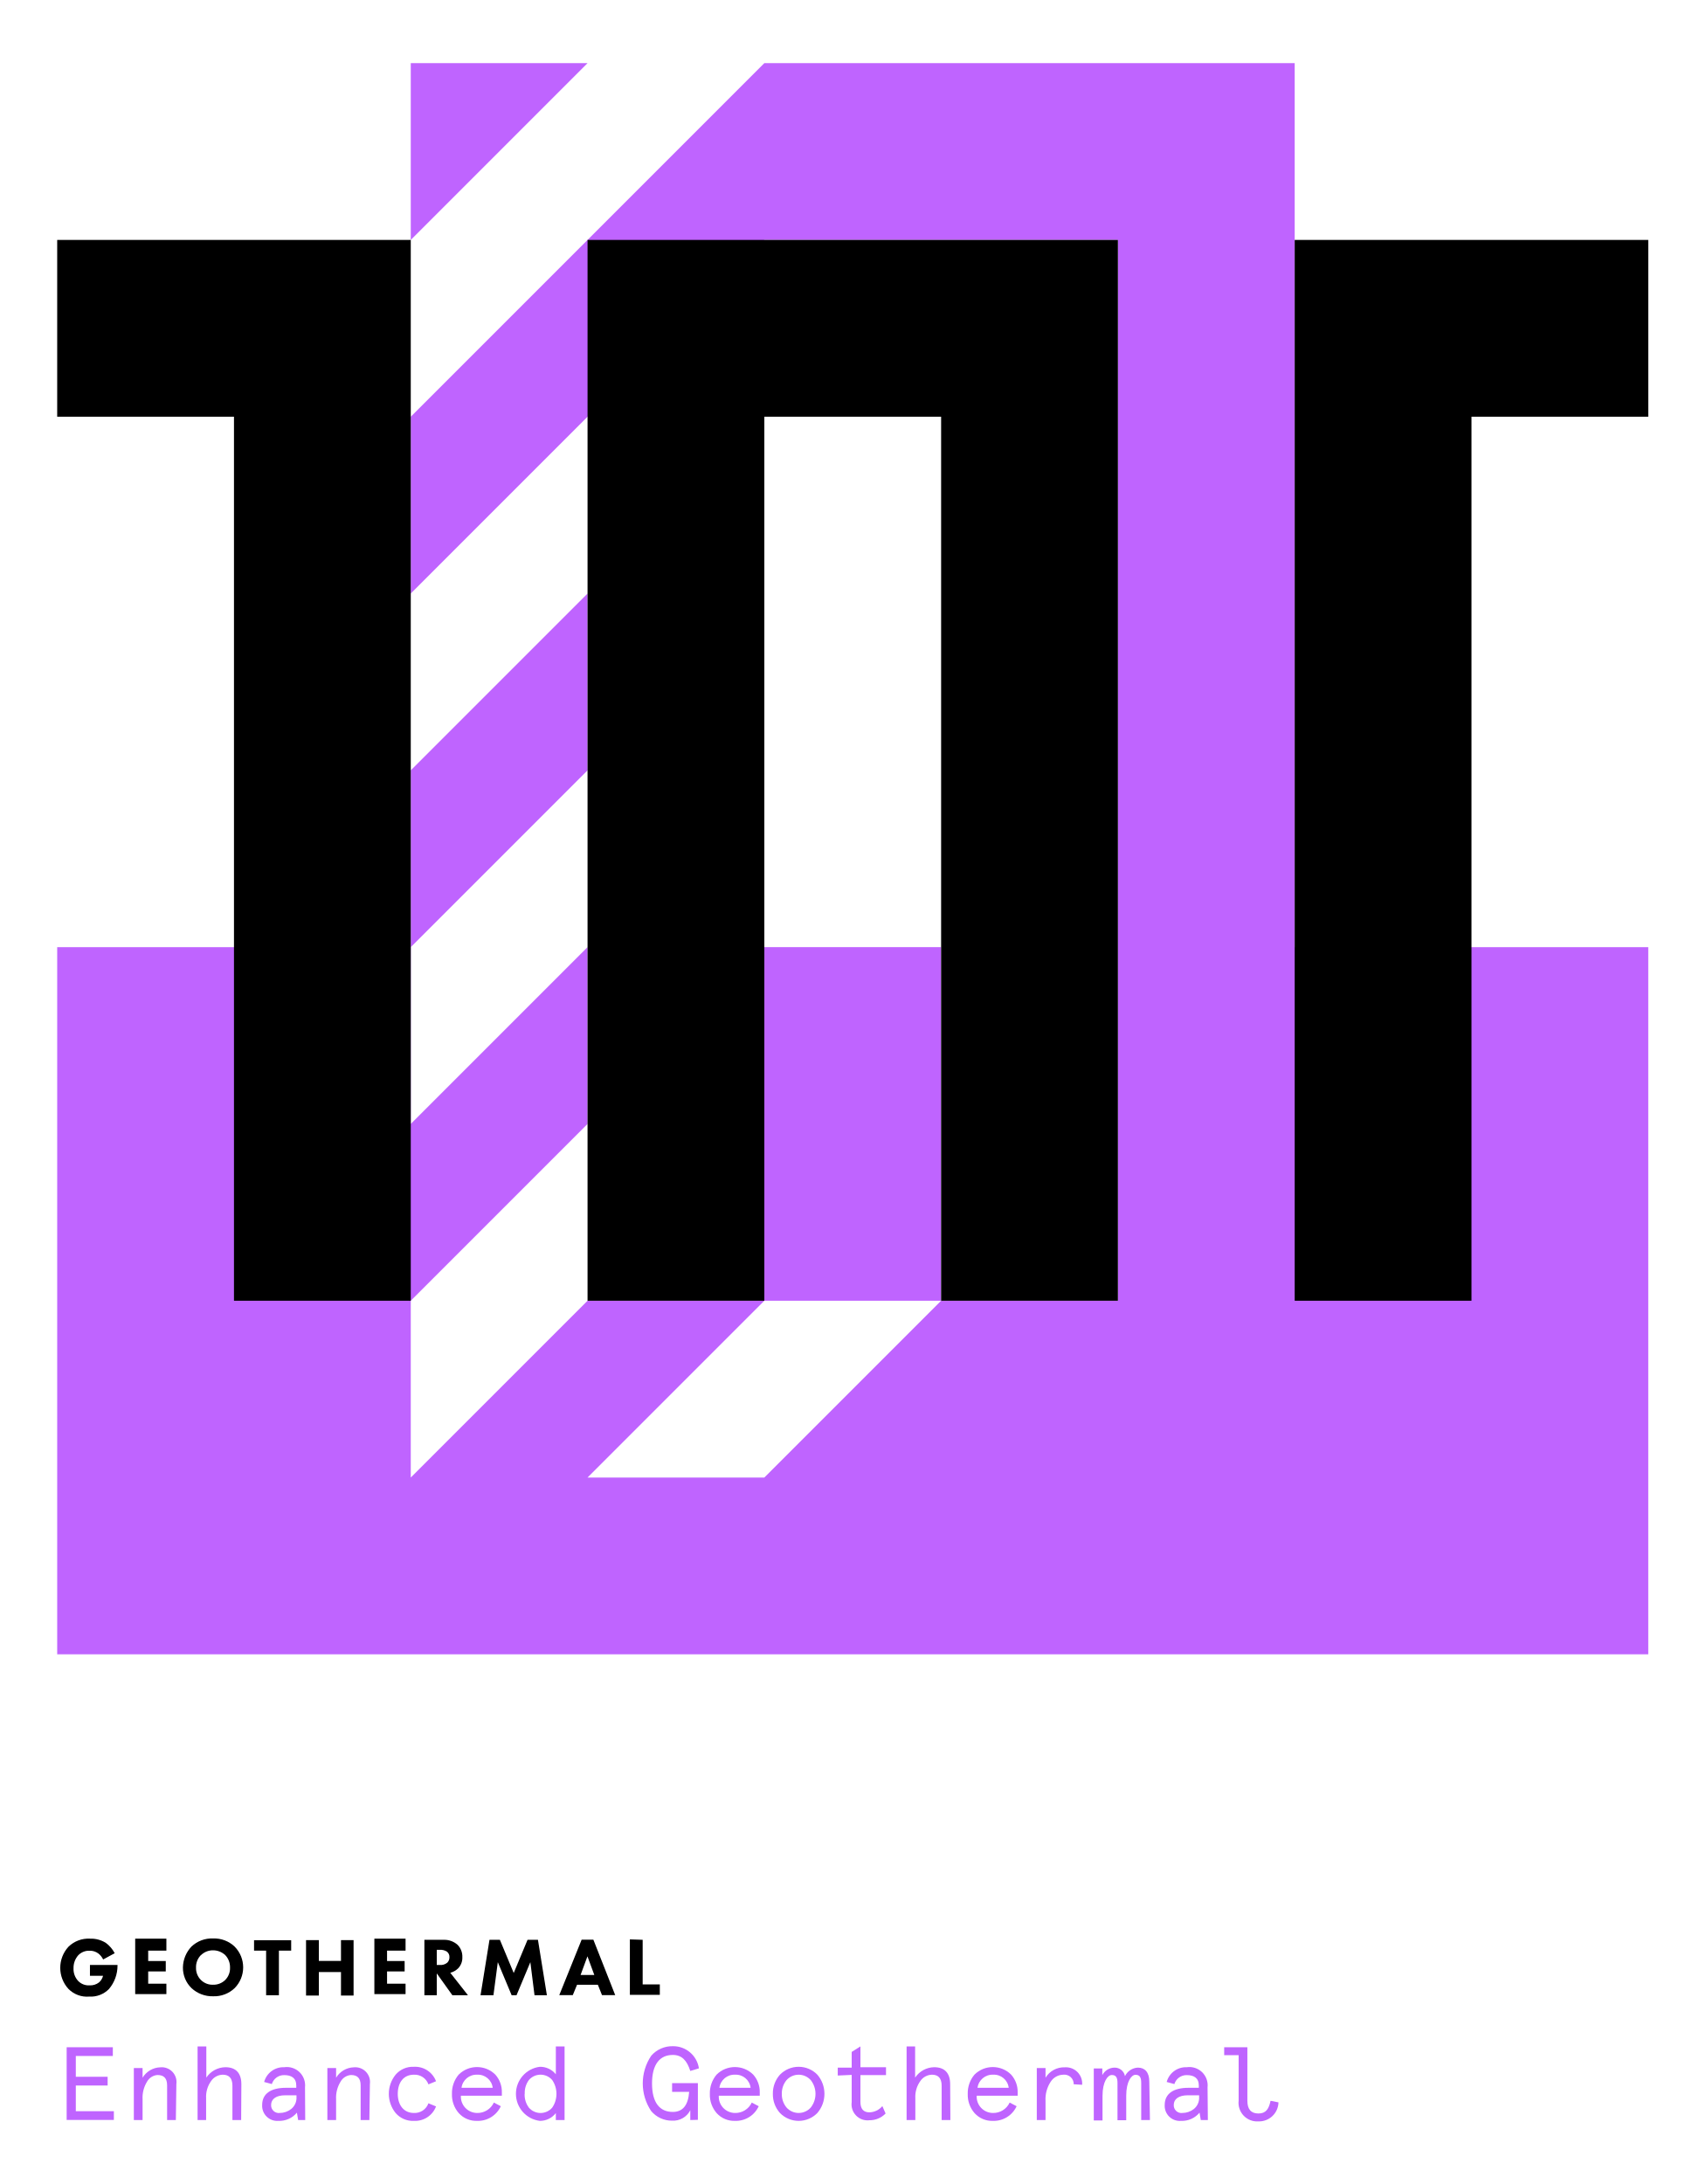
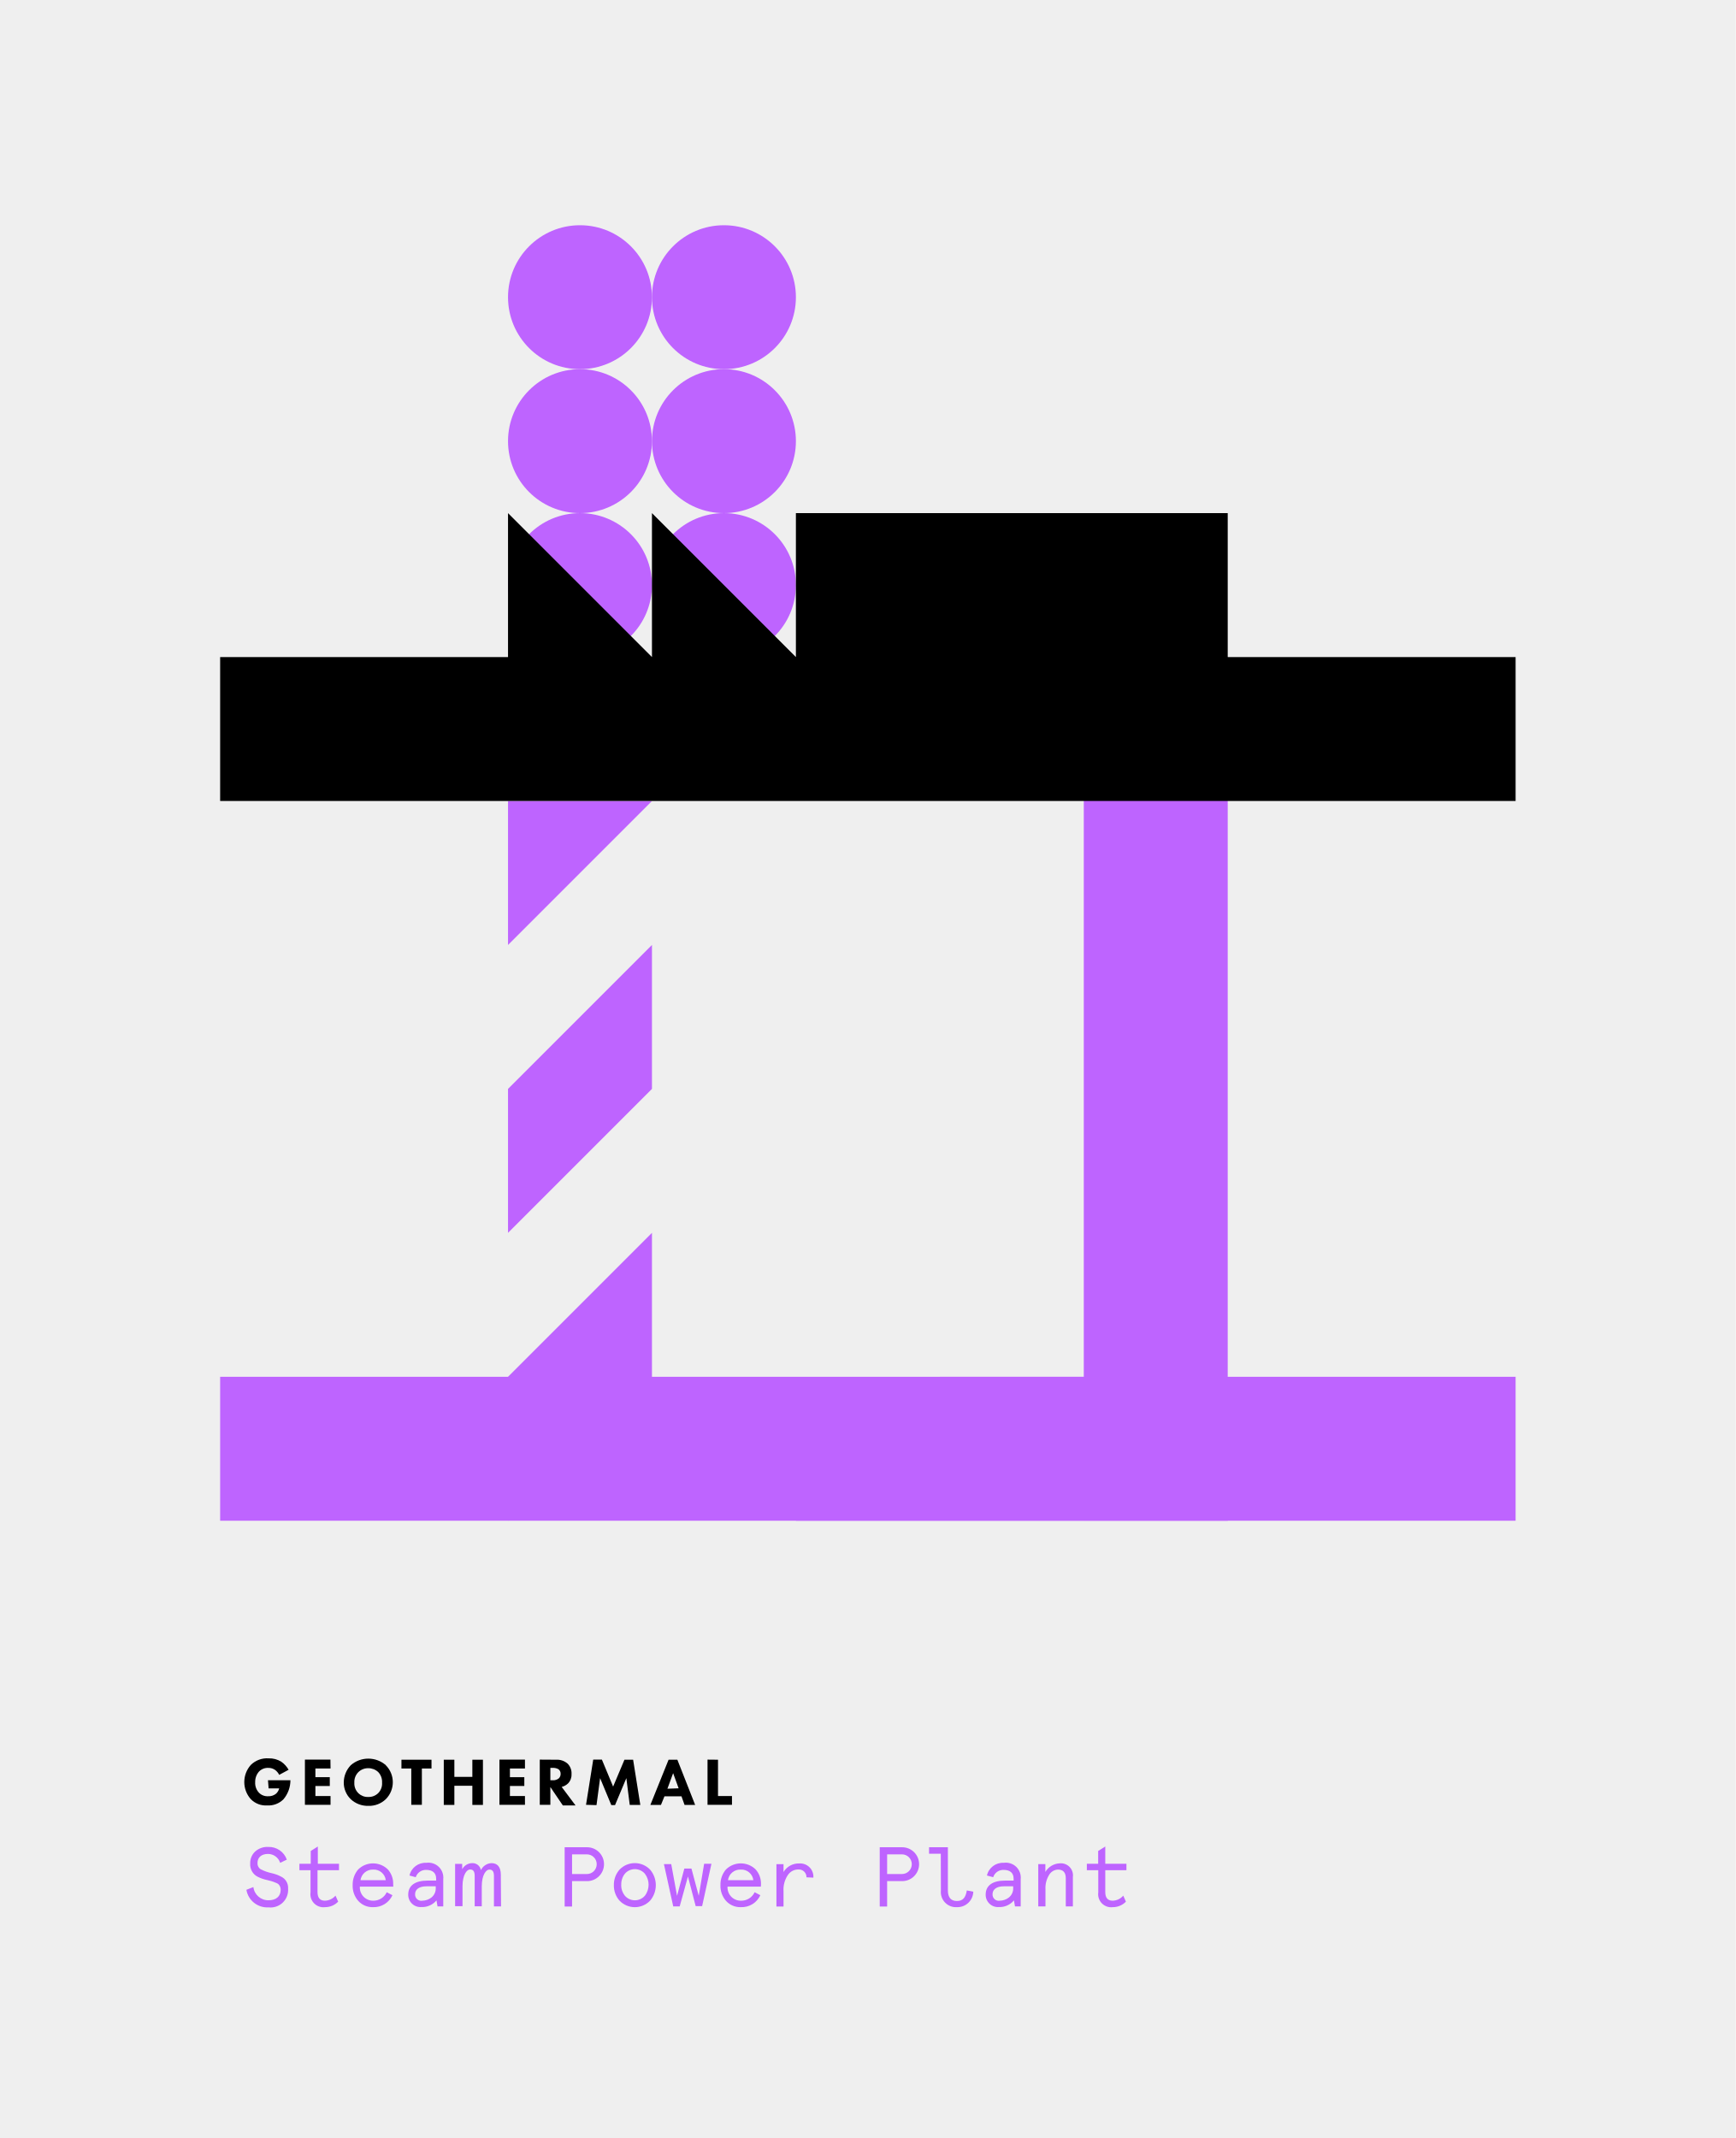
- <svg xmlns="http://www.w3.org/2000/svg" id="Layer_1" data-name="Layer 1" viewBox="0 0 164 210">
+ <svg xmlns="http://www.w3.org/2000/svg" viewBox="0 0 164 202">
  <defs>
-     <style>.cls-1{fill:#bf64ff;}</style>
+     <style>.cls-1{fill:#efefef;}.cls-2{fill:#be64ff;}</style>
  </defs>
-   <path d="M8.65,188.94h2.65V189a3.47,3.47,0,0,1-.82,2.25,2.45,2.45,0,0,1-1.9.73,2.51,2.51,0,0,1-2-.74,3,3,0,0,1,0-4.05,2.74,2.74,0,0,1,2.09-.78,2.69,2.69,0,0,1,1.5.4,2.94,2.94,0,0,1,.86,1l-1.11.6a1.61,1.61,0,0,0-.47-.58,1.33,1.33,0,0,0-.82-.26,1.44,1.44,0,0,0-1.1.43,1.83,1.83,0,0,0-.46,1.26,1.68,1.68,0,0,0,.45,1.22,1.4,1.4,0,0,0,1.08.42,1.37,1.37,0,0,0,.93-.29,1.24,1.24,0,0,0,.38-.63H8.65Z" />
-   <path d="M16,187.56H14.25v1h1.69v1H14.25v1.18H16v1H13v-5.33h3Z" />
-   <path d="M22.56,187.17a2.84,2.84,0,0,1,0,4,2.85,2.85,0,0,1-2.06.78,2.94,2.94,0,0,1-2.08-.78,2.72,2.72,0,0,1-.83-2,3,3,0,0,1,.82-2,2.86,2.86,0,0,1,2.09-.78A2.85,2.85,0,0,1,22.56,187.17Zm-3.24.82a1.63,1.63,0,0,0-.47,1.21,1.59,1.59,0,0,0,.49,1.2,1.57,1.57,0,0,0,1.14.44,1.61,1.61,0,0,0,1.18-.46,1.6,1.6,0,0,0,.46-1.19,1.68,1.68,0,0,0-.46-1.2,1.71,1.71,0,0,0-1.17-.46A1.63,1.63,0,0,0,19.32,188Z" />
-   <path d="M26.82,187.56v4.29H25.59v-4.29H24.43v-1H28v1Z" />
-   <path d="M30.66,188.55h2.13v-2H34v5.33H32.79v-2.26H30.66v2.26H29.43v-5.33h1.23Z" />
-   <path d="M39,187.56H37.22v1h1.69v1H37.22v1.18H39v1H36v-5.33h3Z" />
-   <path d="M42.68,186.52A1.91,1.91,0,0,1,44,187a1.6,1.6,0,0,1,.46,1.19,1.46,1.46,0,0,1-.42,1.09,1.68,1.68,0,0,1-.74.41L45,191.85h-1.5L42,189.75v2.1H40.81v-5.33ZM42,188.94h.28a1,1,0,0,0,.74-.23.72.72,0,0,0,.2-.52.64.64,0,0,0-.25-.54,1.2,1.2,0,0,0-.68-.17H42Z" />
-   <path d="M46.21,191.85l.86-5.33h1l1.33,3.19,1.33-3.19h1l.86,5.33H51.4L51,188.67l-1.33,3.18H49.2l-1.33-3.18-.42,3.18Z" />
-   <path d="M57.49,190.84h-2l-.41,1H53.78l2.15-5.33h1.13l2.1,5.33H57.89Zm-.34-.94-.66-1.79-.66,1.79Z" />
-   <path d="M61.8,186.52v4.29h1.65v1H60.57v-5.33Z" />
-   <path class="cls-1" d="M6.41,196.85h4.44v.84H7.29v2h3.06v.84H7.29V203h3.66v.84H6.41Z" />
-   <path class="cls-1" d="M16.91,203.85h-.84v-3.33c0-.69-.31-1-.93-1a1.25,1.25,0,0,0-1,.64,2.92,2.92,0,0,0-.43,1.69v2h-.84v-5h.84v.93a2.06,2.06,0,0,1,1.71-1,1.42,1.42,0,0,1,1.54,1.61Z" />
-   <path class="cls-1" d="M23.19,203.85h-.84v-3.3c0-.71-.31-1.06-.93-1.06a1.39,1.39,0,0,0-1.12.61,2.58,2.58,0,0,0-.48,1.64v2.11H19v-7.08h.84v3a2.25,2.25,0,0,1,1.83-1c1,0,1.54.55,1.54,1.64Z" />
-   <path class="cls-1" d="M29.35,203.85h-.68l-.12-.71a2.19,2.19,0,0,1-1.78.79,1.45,1.45,0,0,1-1.56-1.53c0-1.09.85-1.65,2.28-1.65h1v-.22c0-.73-.48-1-1.16-1a1.22,1.22,0,0,0-1.19.86l-.74-.2a1.92,1.92,0,0,1,1.93-1.42,1.76,1.76,0,0,1,2,1.94Zm-2.45-.68a1.79,1.79,0,0,0,1.1-.38,1.37,1.37,0,0,0,.51-1.16v-.16h-1.1c-.85,0-1.34.36-1.34.93A.74.74,0,0,0,26.9,203.17Z" />
-   <path class="cls-1" d="M35.52,203.85h-.84v-3.33c0-.69-.31-1-.93-1a1.25,1.25,0,0,0-1,.64,2.92,2.92,0,0,0-.43,1.69v2h-.84v-5h.84v.93a2.06,2.06,0,0,1,1.71-1,1.42,1.42,0,0,1,1.54,1.61Z" />
-   <path class="cls-1" d="M41.93,202.54a2.15,2.15,0,0,1-2.13,1.39,2.18,2.18,0,0,1-1.76-.76,2.93,2.93,0,0,1,0-3.68,2.18,2.18,0,0,1,1.76-.76,2.15,2.15,0,0,1,2.13,1.39l-.73.3a1.41,1.41,0,0,0-1.4-.93c-1,0-1.55.76-1.55,1.84s.58,1.84,1.55,1.84a1.41,1.41,0,0,0,1.4-.93Z" />
-   <path class="cls-1" d="M48.26,201.51H44.32a1.57,1.57,0,0,0,1.55,1.66,1.73,1.73,0,0,0,1.62-1l.67.35a2.42,2.42,0,0,1-2.29,1.41,2.27,2.27,0,0,1-1.75-.74,2.68,2.68,0,0,1-.66-1.86,2.75,2.75,0,0,1,.65-1.85,2.5,2.5,0,0,1,3.52,0,2.48,2.48,0,0,1,.63,1.73Zm-3.88-.76h3a1.43,1.43,0,0,0-1.5-1.26A1.45,1.45,0,0,0,44.38,200.75Z" />
-   <path class="cls-1" d="M53.45,199.45v-2.68h.84v7.08h-.84v-.67a1.92,1.92,0,0,1-1.54.75,2.62,2.62,0,0,1,0-5.2A1.93,1.93,0,0,1,53.45,199.45Zm-3,1.88a2.07,2.07,0,0,0,.41,1.33,1.48,1.48,0,0,0,2.24,0,2.36,2.36,0,0,0,0-2.66,1.48,1.48,0,0,0-2.24,0A2.07,2.07,0,0,0,50.46,201.33Z" />
-   <path class="cls-1" d="M66.38,203.85l0-.94a1.85,1.85,0,0,1-1.76,1,2.59,2.59,0,0,1-2-.92,4.77,4.77,0,0,1,0-5.32,2.68,2.68,0,0,1,2.08-.92,2.5,2.5,0,0,1,2.51,2.13l-.83.25c-.32-1-.81-1.54-1.68-1.54-1.24,0-2,.89-2,2.74s.74,2.74,2,2.74c.95,0,1.48-.64,1.57-1.93H64.63v-.84h2.48v3.53Z" />
-   <path class="cls-1" d="M73.06,201.51H69.12a1.57,1.57,0,0,0,1.55,1.66,1.73,1.73,0,0,0,1.62-1l.67.35a2.42,2.42,0,0,1-2.29,1.41,2.27,2.27,0,0,1-1.75-.74,2.68,2.68,0,0,1-.66-1.86,2.75,2.75,0,0,1,.65-1.85,2.5,2.5,0,0,1,3.52,0,2.48,2.48,0,0,1,.63,1.73Zm-3.88-.76h3a1.43,1.43,0,0,0-1.5-1.26A1.45,1.45,0,0,0,69.18,200.75Z" />
-   <path class="cls-1" d="M74.32,201.33a2.68,2.68,0,0,1,.68-1.84,2.51,2.51,0,0,1,3.6,0,2.83,2.83,0,0,1,0,3.68,2.51,2.51,0,0,1-3.6,0A2.68,2.68,0,0,1,74.32,201.33Zm.86,0a2,2,0,0,0,.44,1.3,1.56,1.56,0,0,0,2.36,0,2.14,2.14,0,0,0,0-2.6,1.56,1.56,0,0,0-2.36,0A2,2,0,0,0,75.18,201.33Z" />
-   <path class="cls-1" d="M80.56,199.57v-.76H81.9V197.3l.84-.53v2H85.2v.76H82.74v2.58q0,1,.87,1a1.69,1.69,0,0,0,1.24-.6l.31.71a2.12,2.12,0,0,1-1.55.65,1.54,1.54,0,0,1-1.71-1.75v-2.61Z" />
-   <path class="cls-1" d="M91.39,203.85h-.84v-3.3c0-.71-.31-1.06-.93-1.06a1.39,1.39,0,0,0-1.12.61,2.58,2.58,0,0,0-.48,1.64v2.11h-.84v-7.08H88v3a2.25,2.25,0,0,1,1.83-1c1,0,1.54.55,1.54,1.64Z" />
-   <path class="cls-1" d="M97.86,201.51H93.92a1.57,1.57,0,0,0,1.55,1.66,1.73,1.73,0,0,0,1.62-1l.67.35a2.42,2.42,0,0,1-2.29,1.41,2.27,2.27,0,0,1-1.75-.74,2.68,2.68,0,0,1-.66-1.86,2.75,2.75,0,0,1,.65-1.85,2.5,2.5,0,0,1,3.52,0,2.48,2.48,0,0,1,.63,1.73ZM94,200.75h3a1.43,1.43,0,0,0-1.5-1.26A1.45,1.45,0,0,0,94,200.75Z" />
-   <path class="cls-1" d="M103.25,200.41a.9.9,0,0,0-1-.92,1.47,1.47,0,0,0-1.21.67,3.06,3.06,0,0,0-.5,1.87v1.82h-.84v-5h.84v.93a2.08,2.08,0,0,1,1.86-1,1.56,1.56,0,0,1,1.66,1.68Z" />
-   <path class="cls-1" d="M110.58,203.85h-.84v-3.58c0-.55-.16-.77-.55-.77s-.89.65-.89,2v2.37h-.84v-3.58c0-.55-.16-.77-.55-.77s-.89.65-.89,2v2.37h-.84v-5H106v.64a1.34,1.34,0,0,1,1.18-.72,1,1,0,0,1,1,.82,1.45,1.45,0,0,1,1.24-.82c.67,0,1.1.44,1.1,1.36Z" />
-   <path class="cls-1" d="M116.15,203.85h-.68l-.12-.71a2.19,2.19,0,0,1-1.78.79A1.45,1.45,0,0,1,112,202.4c0-1.09.85-1.65,2.28-1.65h1v-.22c0-.73-.48-1-1.16-1a1.22,1.22,0,0,0-1.19.86l-.74-.2a1.92,1.92,0,0,1,1.93-1.42,1.76,1.76,0,0,1,2,1.94Zm-2.45-.68a1.79,1.79,0,0,0,1.1-.38,1.37,1.37,0,0,0,.51-1.16v-.16h-1.1c-.85,0-1.34.36-1.34.93A.74.74,0,0,0,113.7,203.17Z" />
-   <path class="cls-1" d="M119.11,197.61h-1.39v-.76h2.23V202c0,.81.35,1.22,1.06,1.22s1-.41,1.17-1.22l.76.15a1.87,1.87,0,0,1-1.93,1.83,1.79,1.79,0,0,1-1.9-2Z" />
-   <polygon class="cls-1" points="56.5 57.07 39.5 74.07 39.5 91.07 56.5 74.07 56.5 57.07" />
-   <polygon class="cls-1" points="39.5 6.07 39.5 23.07 56.5 6.07 39.5 6.07" />
-   <polygon class="cls-1" points="124.5 91.07 124.5 23.07 124.5 6.07 107.5 6.07 90.5 6.07 73.5 6.07 56.5 23.07 39.5 40.07 39.5 57.07 56.5 40.07 73.5 23.07 107.5 23.07 107.5 125.07 90.5 125.07 73.5 142.07 56.5 142.07 73.5 125.07 56.5 125.07 39.5 142.07 39.5 125.07 56.5 108.07 56.5 91.07 39.5 108.07 39.5 91.07 5.5 91.07 5.5 142.07 5.5 159.07 39.5 159.07 124.5 159.07 141.5 159.07 158.5 159.07 158.5 91.07 124.5 91.07" />
-   <rect class="cls-1" x="73.5" y="91.07" width="17" height="34" />
-   <polygon points="5.5 23.07 5.5 40.07 22.5 40.07 22.5 125.07 39.5 125.07 39.5 40.07 39.5 23.07 22.5 23.07 5.5 23.07" />
-   <polygon points="158.5 23.07 147.17 23.07 141.5 23.07 124.5 23.07 124.5 40.07 124.5 125.07 141.5 125.07 141.5 40.07 158.5 40.07 158.5 23.07" />
-   <polygon points="73.5 23.07 56.5 23.07 56.5 40.07 56.5 125.07 73.5 125.07 73.5 40.07 90.5 40.07 90.5 125.07 107.5 125.07 107.5 40.07 107.5 23.07 90.5 23.07 73.5 23.07" />
+   <g id="bg">
+     <rect class="cls-1" width="164" height="202" />
+   </g>
+   <g id="Layer_1" data-name="Layer 1">
+     <path d="M25.32,168.2h2.12v0a2.78,2.78,0,0,1-.66,1.8,2,2,0,0,1-1.52.58,2,2,0,0,1-1.56-.59,2.43,2.43,0,0,1,0-3.24,2.19,2.19,0,0,1,1.68-.62,2.15,2.15,0,0,1,1.2.32,2.36,2.36,0,0,1,.69.76l-.89.48a1.29,1.29,0,0,0-.38-.46,1.07,1.07,0,0,0-.65-.2,1.15,1.15,0,0,0-.88.35,1.46,1.46,0,0,0-.36,1,1.34,1.34,0,0,0,.36,1,1.12,1.12,0,0,0,.86.33,1.1,1.1,0,0,0,.74-.23,1,1,0,0,0,.31-.51h-1Z" />
+     <path d="M31.23,167.09H29.8v.82h1.36v.83H29.8v.95h1.43v.83H28.81v-4.27h2.41Z" />
+     <path d="M36.45,166.78a2.27,2.27,0,0,1,0,3.21,2.28,2.28,0,0,1-1.65.63,2.35,2.35,0,0,1-1.66-.63,2.18,2.18,0,0,1-.66-1.59,2.38,2.38,0,0,1,.66-1.62,2.52,2.52,0,0,1,3.32,0Zm-2.59.65a1.31,1.31,0,0,0-.38,1,1.27,1.27,0,0,0,.39,1,1.26,1.26,0,0,0,.91.35,1.29,1.29,0,0,0,.95-.36,1.28,1.28,0,0,0,.37-1,1.34,1.34,0,0,0-.37-1,1.37,1.37,0,0,0-.94-.36A1.31,1.31,0,0,0,33.86,167.43Z" />
+     <path d="M39.86,167.09v3.43h-1v-3.43h-.93v-.83h2.84v.83Z" />
+     <path d="M42.93,167.88h1.7v-1.62h1v4.27h-1v-1.81h-1.7v1.81h-1v-4.27h1Z" />
+     <path d="M49.6,167.09H48.18v.82h1.36v.83H48.18v.95H49.6v.83H47.19v-4.27H49.6Z" />
+     <path d="M52.54,166.26a1.52,1.52,0,0,1,1.09.37,1.28,1.28,0,0,1,.37,1,1.17,1.17,0,0,1-.33.87,1.35,1.35,0,0,1-.6.33l1.31,1.75h-1.2L52,168.84v1.68H51v-4.27ZM52,168.2h.22a.81.81,0,0,0,.59-.19.58.58,0,0,0,.16-.42.52.52,0,0,0-.2-.43,1,1,0,0,0-.54-.13H52Z" />
+     <path d="M55.37,170.52l.68-4.27h.82l1.06,2.55L59,166.26h.82l.68,4.27h-1L59.18,168l-1.07,2.55h-.35L56.7,168l-.34,2.55Z" />
+     <path d="M64.39,169.72H62.78l-.33.81h-1l1.72-4.27H64l1.68,4.27h-1Zm-.27-.76-.52-1.43L63.06,169Z" />
+     <path d="M67.84,166.26v3.43h1.32v.83H66.85v-4.27Z" />
+     <path class="cls-2" d="M26.47,176a1.21,1.21,0,0,0-1.14-.84c-.62,0-1,.32-1,.86a.64.64,0,0,0,.3.59,4.27,4.27,0,0,0,1,.36,3.53,3.53,0,0,1,.92.33,1.16,1.16,0,0,1,.67,1.13,1.66,1.66,0,0,1-1.85,1.78,2,2,0,0,1-2.09-1.66l.66-.26a1.42,1.42,0,0,0,1.43,1.25c.7,0,1.15-.35,1.15-1a.72.72,0,0,0-.2-.51.76.76,0,0,0-.27-.15,4.19,4.19,0,0,0-.8-.25,3.63,3.63,0,0,1-.9-.31,1.3,1.3,0,0,1-.71-1.26,1.48,1.48,0,0,1,.46-1.12,1.72,1.72,0,0,1,1.25-.44,1.79,1.79,0,0,1,1.75,1.2Z" />
+     <path class="cls-2" d="M28.29,176.7v-.61h1.07v-1.21l.67-.42v1.63h2v.61H30v2.06q0,.82.7.82a1.35,1.35,0,0,0,1-.48l.25.57a1.7,1.7,0,0,1-1.24.52,1.23,1.23,0,0,1-1.37-1.4V176.7Z" />
+     <path class="cls-2" d="M37.16,178.25H34a1.25,1.25,0,0,0,1.24,1.33,1.39,1.39,0,0,0,1.3-.8l.54.28a1.93,1.93,0,0,1-1.83,1.13,1.81,1.81,0,0,1-1.4-.59,2.14,2.14,0,0,1-.53-1.49,2.2,2.2,0,0,1,.52-1.48,2,2,0,0,1,2.81,0,2,2,0,0,1,.5,1.38Zm-3.1-.61h2.39a1.14,1.14,0,0,0-1.2-1A1.16,1.16,0,0,0,34.06,177.65Z" />
+     <path class="cls-2" d="M41.88,180.12h-.54l-.1-.57a1.75,1.75,0,0,1-1.42.63A1.16,1.16,0,0,1,38.57,179c0-.87.68-1.32,1.82-1.32h.82v-.18c0-.58-.38-.83-.93-.83a1,1,0,0,0-1,.69l-.59-.16A1.54,1.54,0,0,1,40.28,176a1.41,1.41,0,0,1,1.6,1.55Zm-2-.54a1.43,1.43,0,0,0,.88-.3,1.1,1.1,0,0,0,.41-.93v-.13h-.88c-.68,0-1.07.29-1.07.74A.59.59,0,0,0,39.92,179.58Z" />
+     <path class="cls-2" d="M47.34,180.12h-.67v-2.86c0-.44-.13-.62-.44-.62s-.71.52-.71,1.58v1.89h-.67v-2.86c0-.44-.13-.62-.44-.62s-.71.52-.71,1.58v1.89H43v-4h.67v.51a1.08,1.08,0,0,1,.94-.58.8.8,0,0,1,.83.66,1.16,1.16,0,0,1,1-.66c.54,0,.88.35.88,1.09Z" />
+     <path class="cls-2" d="M54.05,177.73v2.4h-.7v-5.6h2.12a1.6,1.6,0,1,1,0,3.2Zm1.4-.67a.93.93,0,1,0,0-1.86h-1.4v1.86Z" />
+     <path class="cls-2" d="M58,178.11a2.15,2.15,0,0,1,.54-1.47,2,2,0,0,1,2.88,0,2.26,2.26,0,0,1,0,2.94,2,2,0,0,1-2.88,0A2.15,2.15,0,0,1,58,178.11Zm.69,0a1.6,1.6,0,0,0,.35,1,1.25,1.25,0,0,0,1.89,0,1.71,1.71,0,0,0,0-2.08,1.25,1.25,0,0,0-1.89,0A1.6,1.6,0,0,0,58.7,178.11Z" />
+     <path class="cls-2" d="M66.53,176.09h.69l-.88,4h-.61L65,177.29l-.78,2.83h-.61l-.88-4h.69l.55,3,.69-2.58h.67l.69,2.58Z" />
+     <path class="cls-2" d="M71.89,178.25H68.74A1.25,1.25,0,0,0,70,179.58a1.39,1.39,0,0,0,1.3-.8l.54.28A1.93,1.93,0,0,1,70,180.19a1.81,1.81,0,0,1-1.4-.59,2.14,2.14,0,0,1-.53-1.49,2.2,2.2,0,0,1,.52-1.48,2,2,0,0,1,2.81,0,2,2,0,0,1,.5,1.38Zm-3.1-.61h2.39a1.14,1.14,0,0,0-1.2-1A1.16,1.16,0,0,0,68.78,177.65Z" />
+     <path class="cls-2" d="M76.2,177.37a.72.72,0,0,0-.77-.74,1.17,1.17,0,0,0-1,.54,2.45,2.45,0,0,0-.4,1.5v1.46h-.67v-4h.67v.74a1.67,1.67,0,0,1,1.49-.81,1.25,1.25,0,0,1,1.33,1.34Z" />
+     <path class="cls-2" d="M83.82,177.73v2.4h-.7v-5.6h2.12a1.6,1.6,0,1,1,0,3.2Zm1.4-.67a.93.93,0,1,0,0-1.86h-1.4v1.86Z" />
+     <path class="cls-2" d="M88.89,175.14H87.78v-.61h1.78v4.08c0,.65.28,1,.85,1s.83-.33.94-1l.61.12a1.5,1.5,0,0,1-1.54,1.46,1.43,1.43,0,0,1-1.52-1.58Z" />
+     <path class="cls-2" d="M96.44,180.12h-.54l-.1-.57a1.75,1.75,0,0,1-1.42.63A1.16,1.16,0,0,1,93.13,179c0-.87.68-1.32,1.82-1.32h.82v-.18c0-.58-.38-.83-.93-.83a1,1,0,0,0-1,.69l-.59-.16A1.54,1.54,0,0,1,94.84,176a1.41,1.41,0,0,1,1.6,1.55Zm-2-.54a1.43,1.43,0,0,0,.88-.3,1.1,1.1,0,0,0,.41-.93v-.13h-.88c-.68,0-1.07.29-1.07.74A.59.59,0,0,0,94.48,179.58Z" />
+     <path class="cls-2" d="M101.37,180.12h-.67v-2.66c0-.55-.25-.82-.74-.82a1,1,0,0,0-.84.51,2.33,2.33,0,0,0-.34,1.35v1.62H98.1v-4h.67v.74a1.65,1.65,0,0,1,1.37-.81,1.14,1.14,0,0,1,1.23,1.29Z" />
+     <path class="cls-2" d="M102.69,176.7v-.61h1.07v-1.21l.67-.42v1.63h2v.61h-2v2.06q0,.82.7.82a1.35,1.35,0,0,0,1-.48l.25.57a1.7,1.7,0,0,1-1.24.52,1.23,1.23,0,0,1-1.37-1.4V176.7Z" />
+     <rect class="cls-2" x="102.4" y="62.08" width="13.6" height="81.6" />
+     <polygon class="cls-2" points="102.4 143.68 75.2 143.68 88.8 130.08 102.4 130.08 102.4 143.68" />
+     <polygon class="cls-2" points="61.6 130.08 48 143.68 48 130.08 61.6 116.48 61.6 130.08" />
+     <polygon class="cls-2" points="61.6 102.88 48 116.48 48 102.88 61.6 89.28 61.6 102.88" />
+     <polygon class="cls-2" points="48 89.28 48 75.68 61.6 75.68 48 89.28" />
+     <rect class="cls-2" x="20.8" y="130.08" width="122.4" height="13.6" />
+     <circle class="cls-2" cx="54.8" cy="28.08" r="6.8" />
+     <circle class="cls-2" cx="54.8" cy="41.68" r="6.8" />
+     <circle class="cls-2" cx="54.8" cy="55.28" r="6.8" />
+     <circle class="cls-2" cx="68.4" cy="28.08" r="6.8" />
+     <circle class="cls-2" cx="68.4" cy="41.68" r="6.8" />
+     <circle class="cls-2" cx="68.4" cy="55.28" r="6.8" />
+     <polygon points="116 62.08 116 48.48 75.2 48.48 75.2 62.08 61.6 48.48 61.6 62.08 48 48.48 48 62.08 20.8 62.08 20.8 75.68 143.2 75.68 143.2 62.08 116 62.08" />
+   </g>
</svg>
